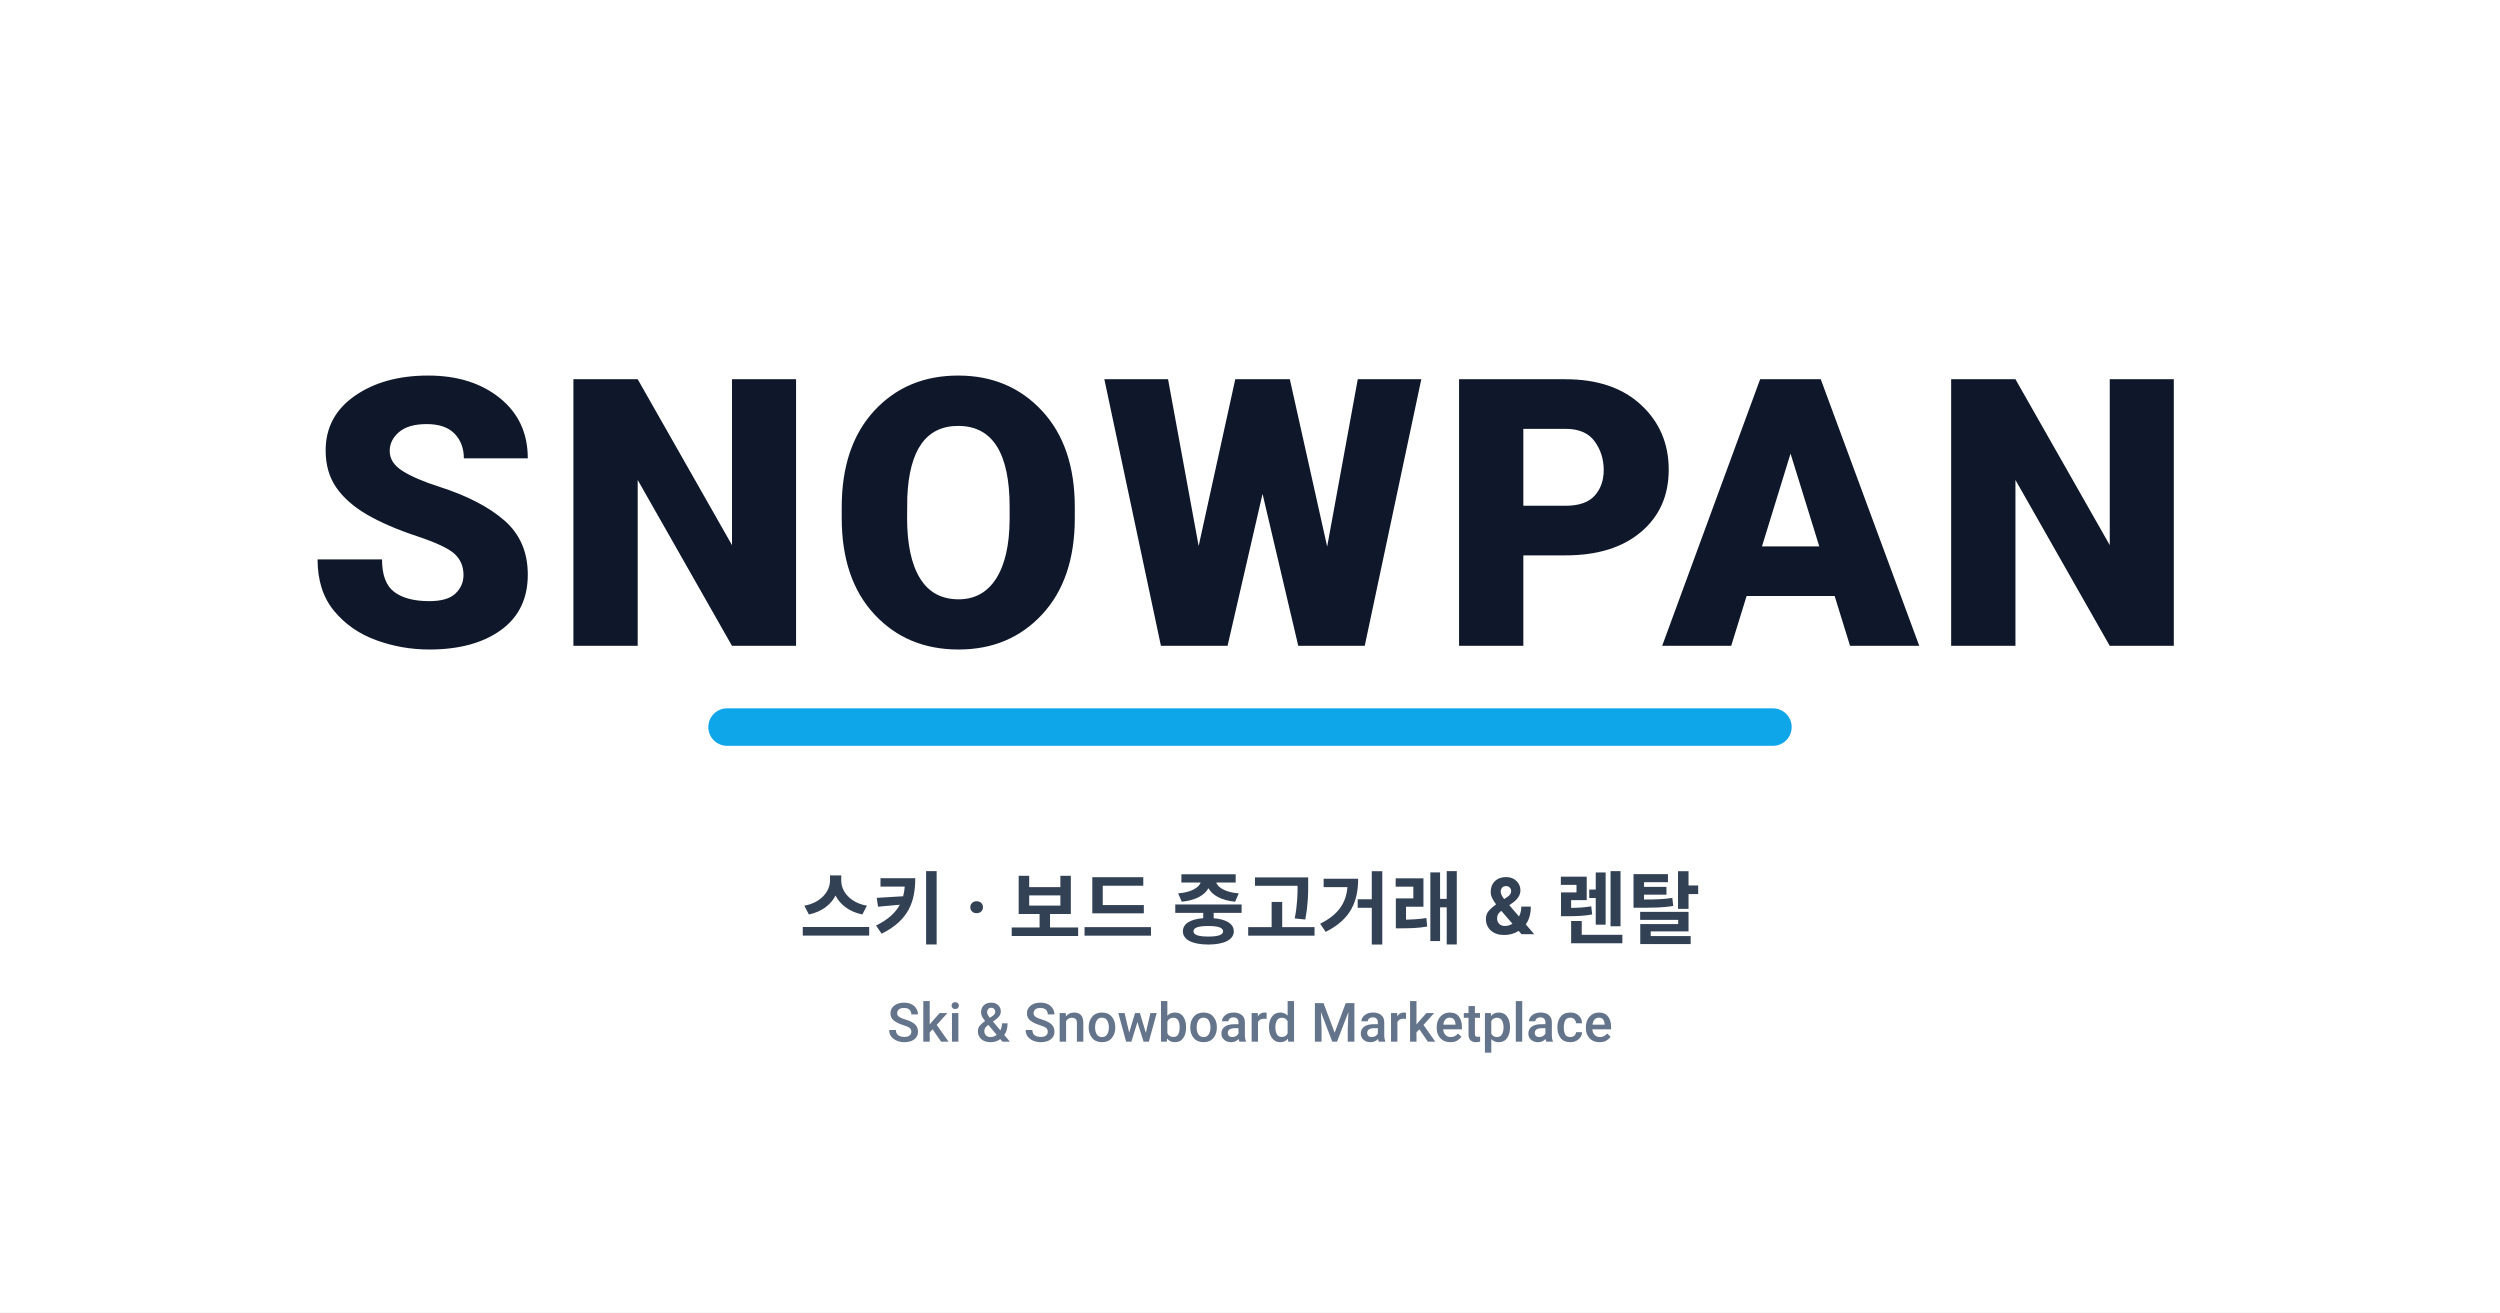
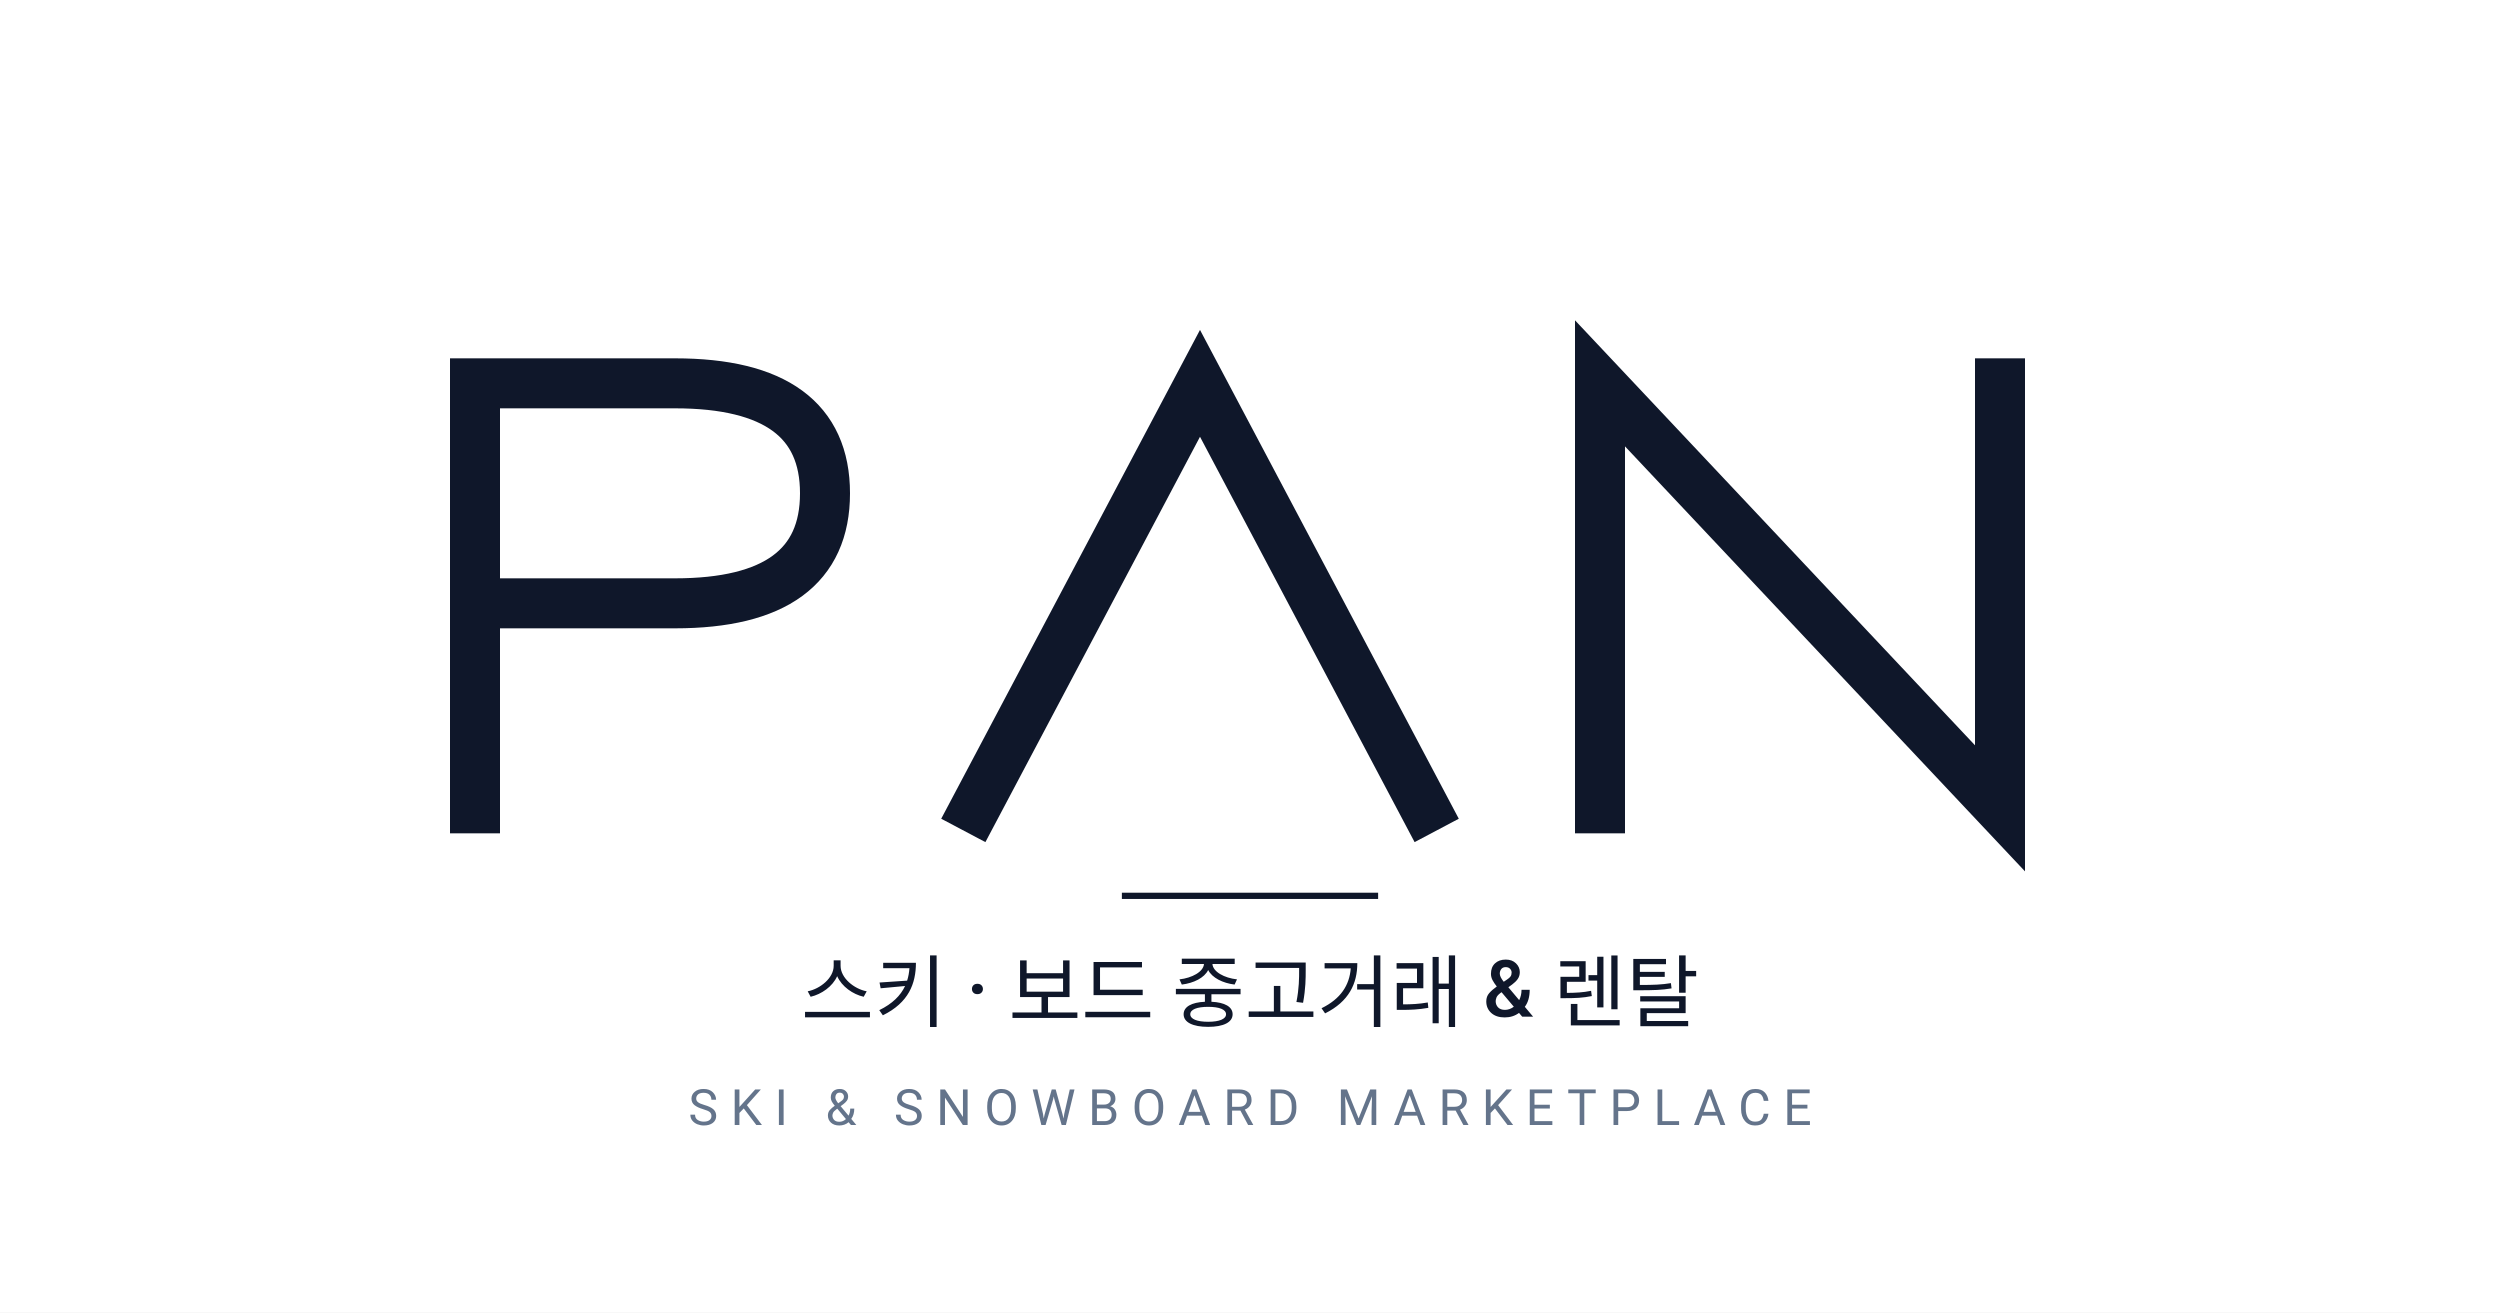
<svg xmlns="http://www.w3.org/2000/svg" viewBox="0 0 1200 630">
  <rect width="1200" height="630" fill="#ffffff" />
-   <text x="600" y="310" font-size="180" text-anchor="middle" fill="#0f172a" font-weight="900" letter-spacing="6" font-family="-apple-system, BlinkMacSystemFont, 'Segoe UI', Roboto, Arial, sans-serif">SNOWPAN</text>
-   <rect x="340" y="340" width="520" height="18" rx="9" fill="#0ea5e9" />
-   <text x="600" y="450" font-size="38" text-anchor="middle" fill="#334155" font-weight="700" font-family="-apple-system, BlinkMacSystemFont, 'Segoe UI', Roboto, 'Noto Sans KR', 'Apple SD Gothic Neo', sans-serif">스키 · 보드 중고거래 &amp; 렌탈</text>
-   <text x="600" y="500" font-size="26" text-anchor="middle" fill="#64748b" font-weight="500" font-family="-apple-system, BlinkMacSystemFont, 'Segoe UI', Roboto, 'Noto Sans KR', 'Apple SD Gothic Neo', sans-serif">Ski &amp; Snowboard Marketplace</text>
+   <g transform="translate(600 280) scale(2.4) translate(-180 -50)">
+     <g fill="none" stroke="#0f172a" stroke-width="10" stroke-linecap="square" stroke-linejoin="miter">
+       <path d="M 25 95 V 10 H 65 Q 95 10 95 32 Q 95 54 65 54 H 25" />
+       <polyline points="125,95 170,10 215,95" />
+       <path d="M 250 95 V 10 L 330 95 V 10" />
+     </g>
+   </g>
+   <line x1="540" y1="430" x2="660" y2="430" stroke="#0f172a" stroke-width="3" stroke-linecap="square" />
+   <text x="600" y="490" font-size="38" text-anchor="middle" fill="#0f172a" font-weight="500" font-family="-apple-system, BlinkMacSystemFont, 'Segoe UI', Roboto, 'Noto Sans KR', 'Apple SD Gothic Neo', sans-serif">스키 · 보드 중고거래 &amp; 렌탈</text>
+   <text x="600" y="540" font-size="24" text-anchor="middle" fill="#64748b" font-weight="400" letter-spacing="6" font-family="-apple-system, BlinkMacSystemFont, 'Segoe UI', Roboto, sans-serif">SKI &amp; SNOWBOARD MARKETPLACE</text>
</svg>
